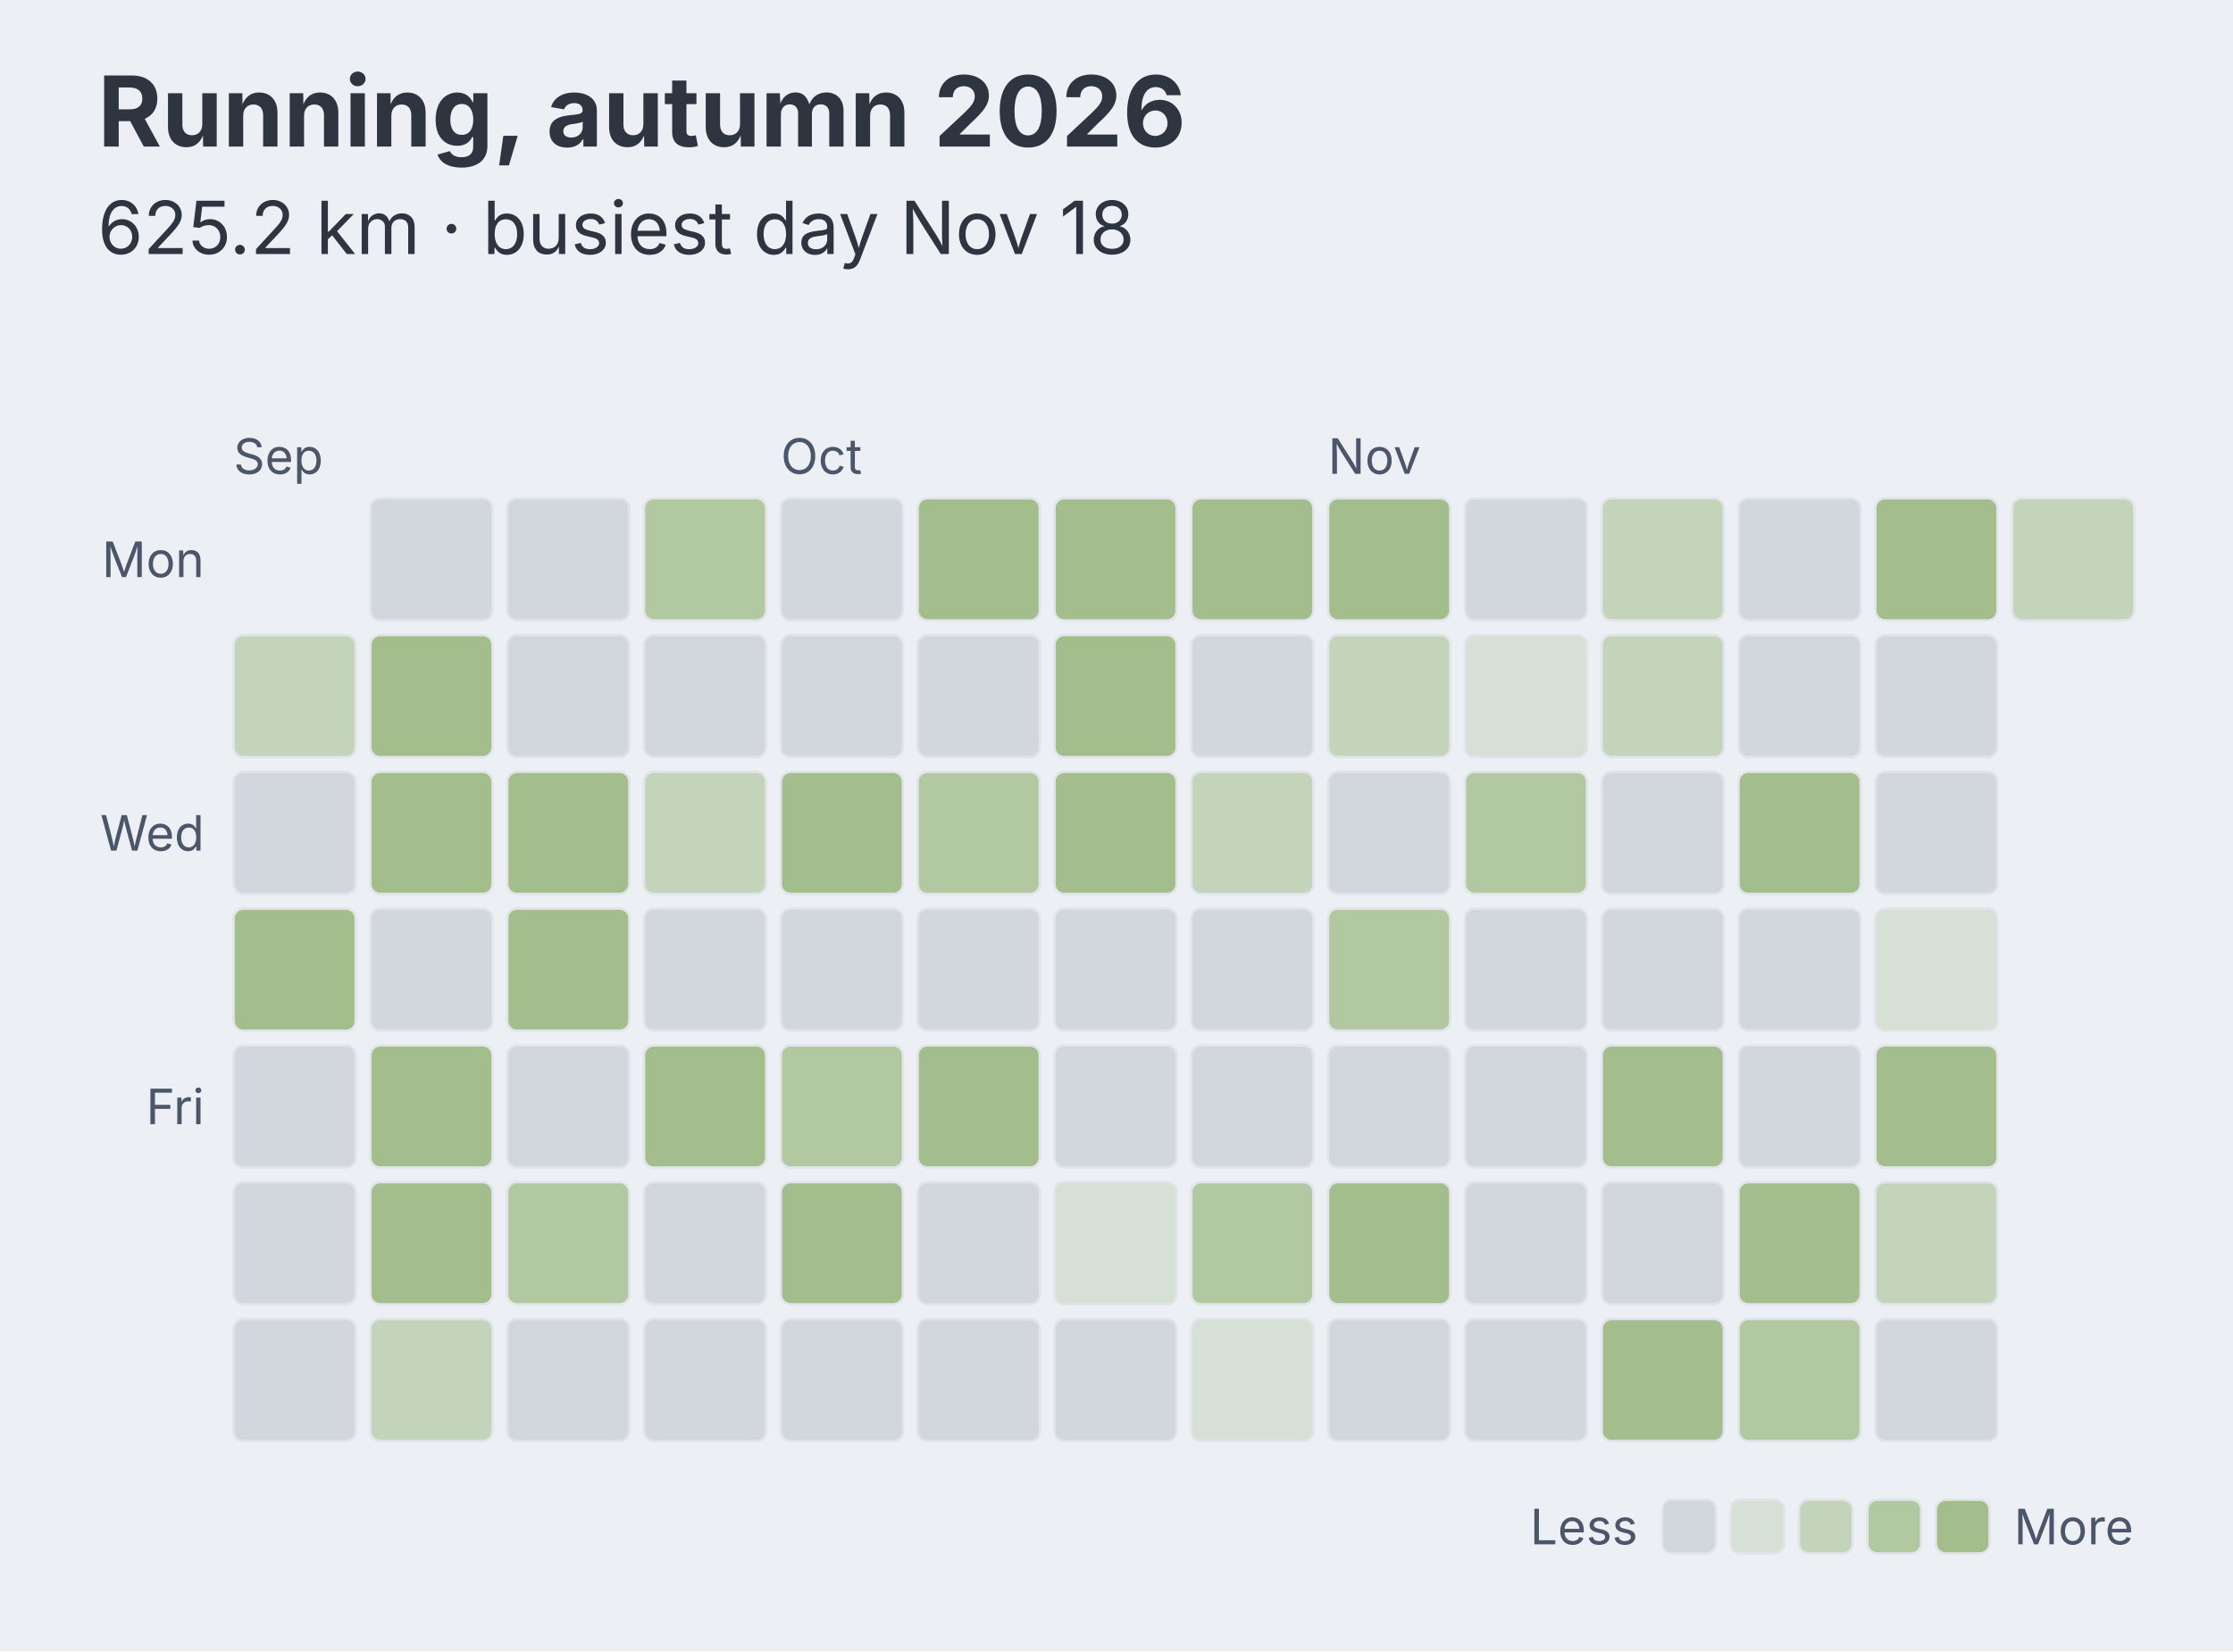
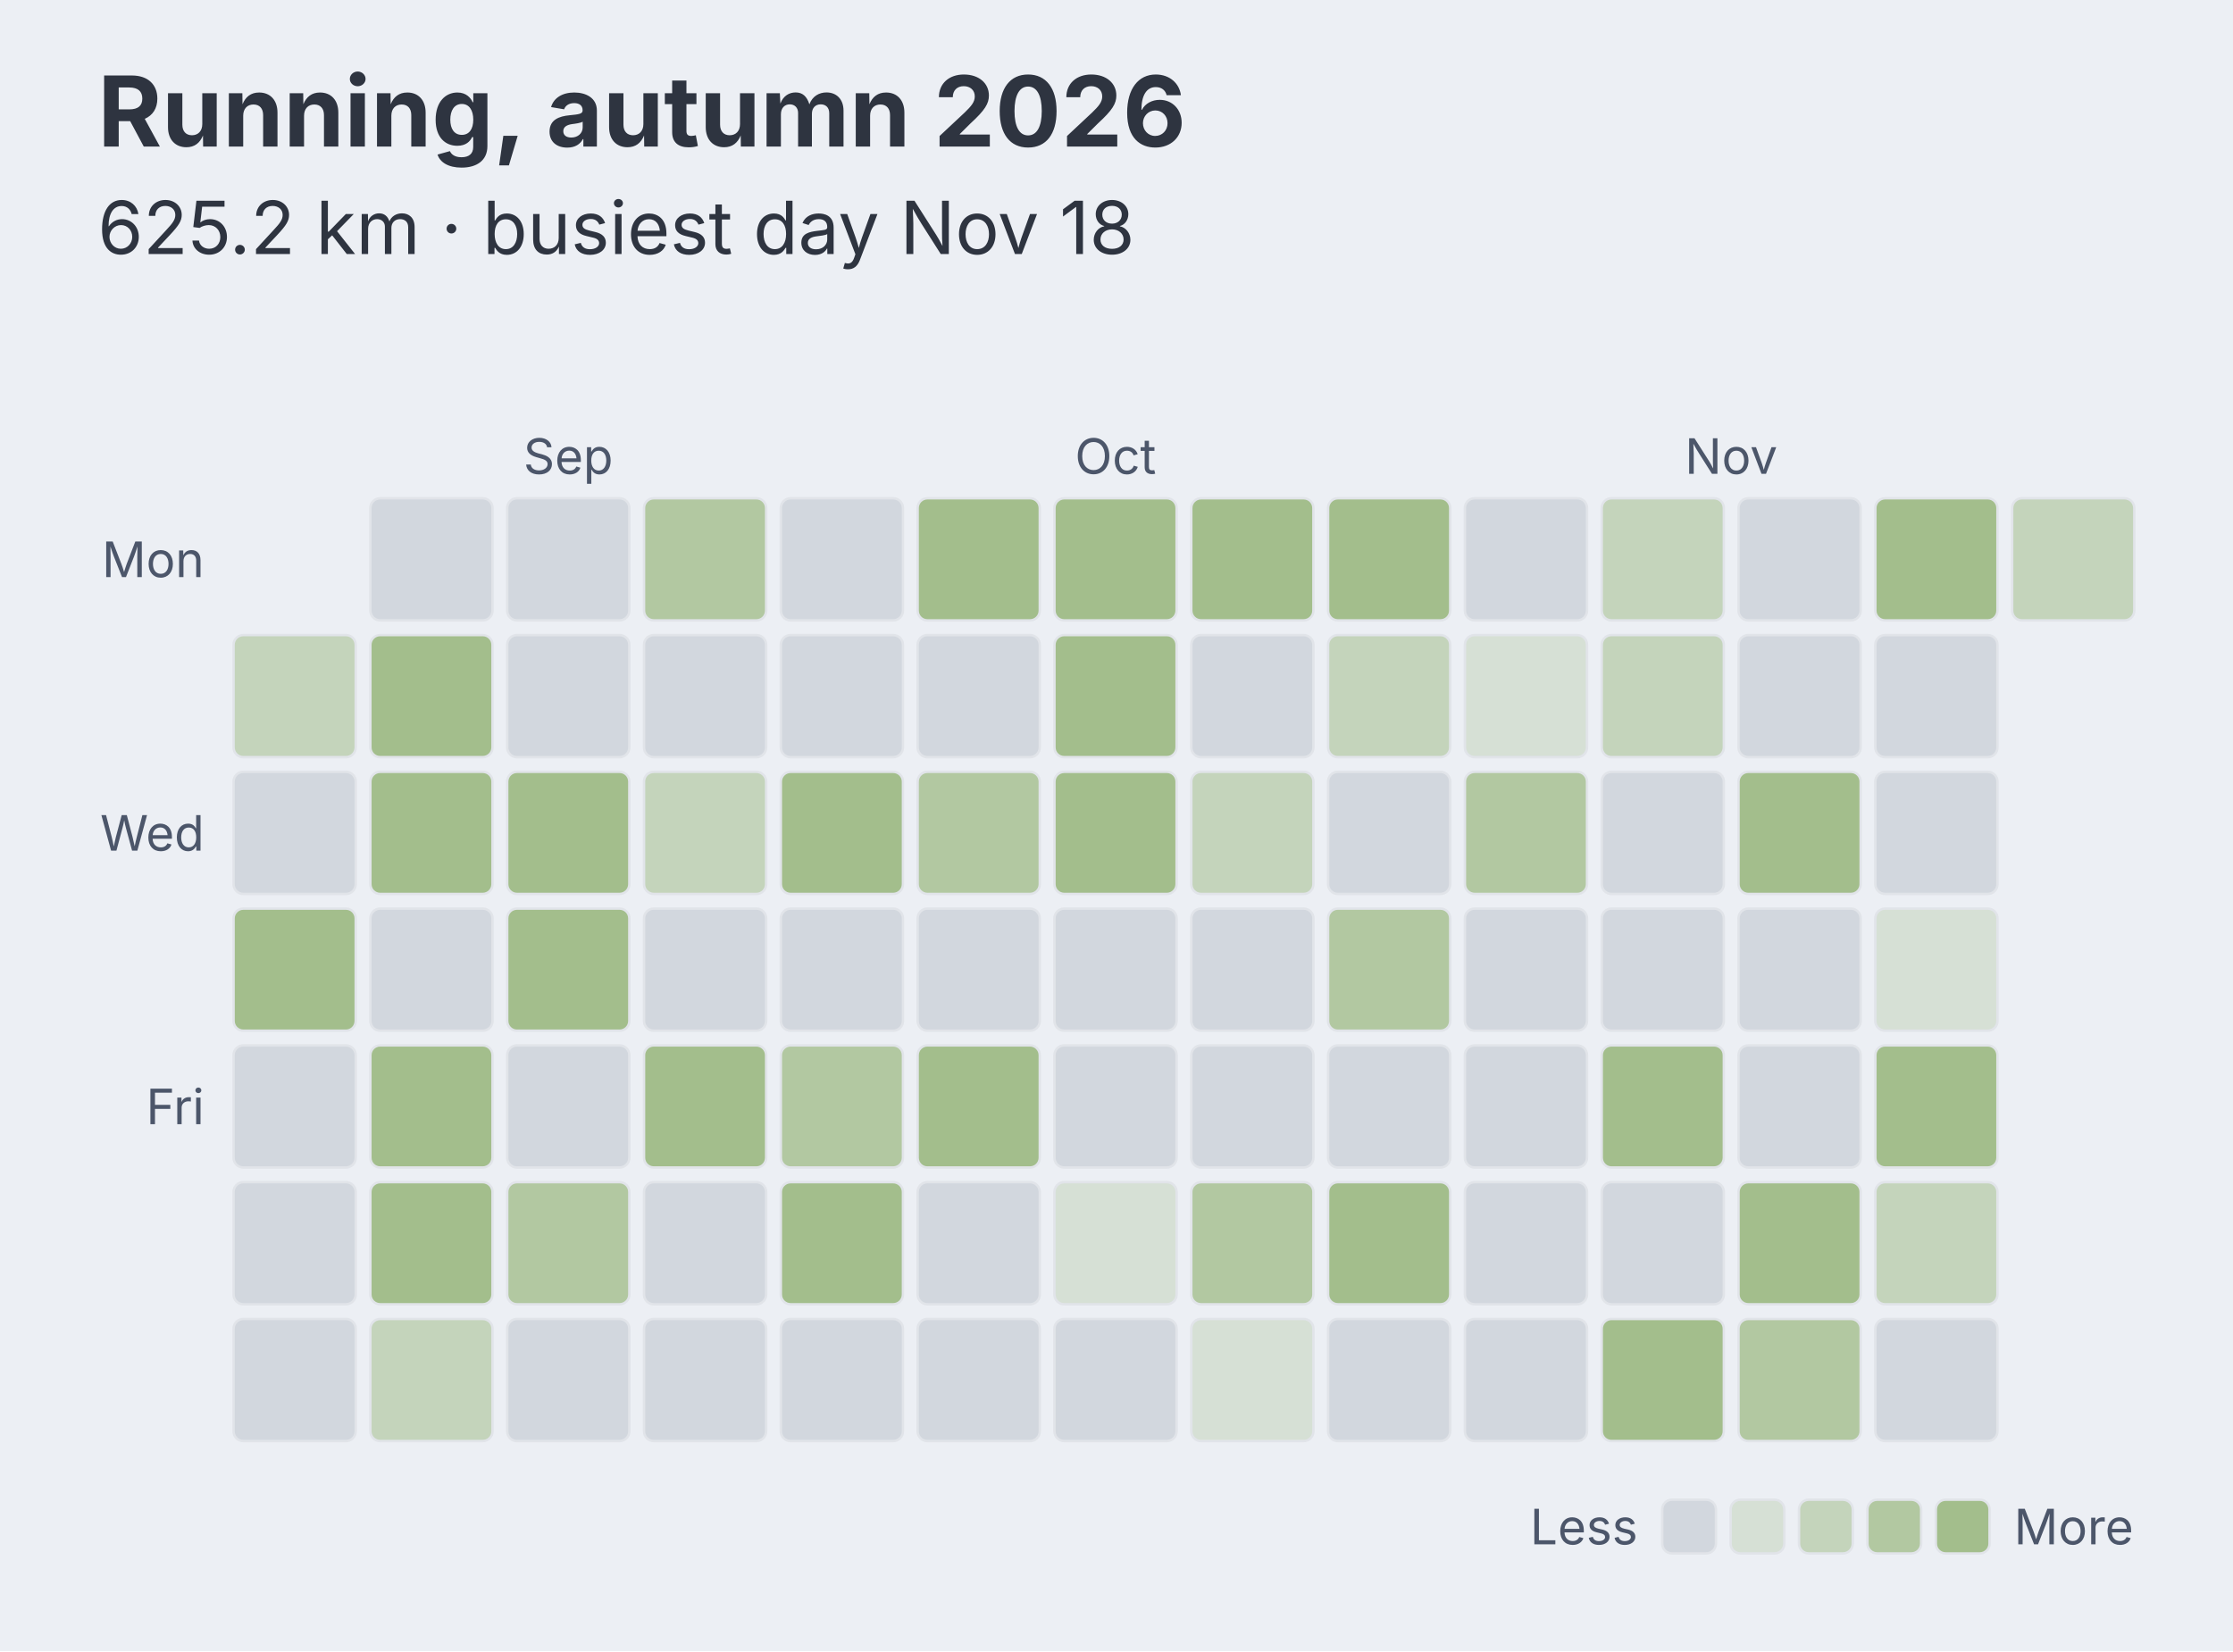
<svg xmlns="http://www.w3.org/2000/svg" aria-describedby="dgmo-desc-e06f88f1" role="img" aria-label="Running, autumn 2026 — Calendar-heatmap diagram" width="457" height="338" viewBox="0 0 457 338" preserveAspectRatio="xMidYMin meet" font-family="Inter, system-ui, Avenir, Helvetica, Arial, sans-serif" style="background: rgb(236, 239, 244); font-family: Inter, system-ui, Avenir, Helvetica, Arial, sans-serif;">
  <rect class="dgmo-canvas-bg" x="0" y="0" width="457" height="338" fill="#eceff4" />
  <text class="chart-title" data-line-number="1" x="20" y="30" font-size="20" font-weight="bold" fill="#2e3440" text-anchor="start">Running, autumn 2026</text>
  <g class="chart-frame-body" transform="translate(0,26)">
    <g class="calendar-heatmap-labels">
-       <text class="calendar-heatmap-month" x="47.8" y="71" font-size="10" fill="#4c566a">Sep</text>
-       <text class="calendar-heatmap-month" x="159.8" y="71" font-size="10" fill="#4c566a">Oct</text>
-       <text class="calendar-heatmap-month" x="271.8" y="71" font-size="10" fill="#4c566a">Nov</text>
+       <text class="calendar-heatmap-month" x="116.3" y="71" text-anchor="middle" font-size="10" fill="#4c566a">Sep</text>
+       <text class="calendar-heatmap-month" x="228.3" y="71" text-anchor="middle" font-size="10" fill="#4c566a">Oct</text>
+       <text class="calendar-heatmap-month" x="354.3" y="71" text-anchor="middle" font-size="10" fill="#4c566a">Nov</text>
      <text class="calendar-heatmap-weekday" x="41.8" y="88.5" text-anchor="end" dominant-baseline="central" font-size="10" fill="#4c566a">Mon</text>
      <text class="calendar-heatmap-weekday" x="41.8" y="144.5" text-anchor="end" dominant-baseline="central" font-size="10" fill="#4c566a">Wed</text>
      <text class="calendar-heatmap-weekday" x="41.8" y="200.5" text-anchor="end" dominant-baseline="central" font-size="10" fill="#4c566a">Fri</text>
    </g>
    <g class="calendar-heatmap-days" role="list">
      <rect class="calendar-heatmap-day" data-date="2026-09-01" data-value="6.5" data-level="2" x="47.8" y="104" width="25" height="25" rx="2" fill="#c4d4bb" stroke="#e1e4e9" stroke-width="0.5" role="listitem" aria-label="Tuesday, September 1, 2026: 6.5 km" data-line-number="7" />
      <rect class="calendar-heatmap-day" data-date="2026-09-02" data-value="0" data-level="0" x="47.8" y="132" width="25" height="25" rx="2" fill="#d2d7de" stroke="#e1e4e9" stroke-width="0.5" role="listitem" aria-label="Wednesday, September 2, 2026: 0 km" />
      <rect class="calendar-heatmap-day" data-date="2026-09-03" data-value="17.6" data-level="4" x="47.8" y="160" width="25" height="25" rx="2" fill="#a3be8c" stroke="#e1e4e9" stroke-width="0.5" role="listitem" aria-label="Thursday, September 3, 2026: 17.6 km" data-line-number="8" />
      <rect class="calendar-heatmap-day" data-date="2026-09-04" data-value="0" data-level="0" x="47.8" y="188" width="25" height="25" rx="2" fill="#d2d7de" stroke="#e1e4e9" stroke-width="0.5" role="listitem" aria-label="Friday, September 4, 2026: 0 km" />
      <rect class="calendar-heatmap-day" data-date="2026-09-05" data-value="0" data-level="0" x="47.8" y="216" width="25" height="25" rx="2" fill="#d2d7de" stroke="#e1e4e9" stroke-width="0.5" role="listitem" aria-label="Saturday, September 5, 2026: 0 km" />
      <rect class="calendar-heatmap-day" data-date="2026-09-06" data-value="0" data-level="0" x="47.8" y="244" width="25" height="25" rx="2" fill="#d2d7de" stroke="#e1e4e9" stroke-width="0.5" role="listitem" aria-label="Sunday, September 6, 2026: 0 km" />
      <rect class="calendar-heatmap-day" data-date="2026-09-07" data-value="0" data-level="0" x="75.8" y="76" width="25" height="25" rx="2" fill="#d2d7de" stroke="#e1e4e9" stroke-width="0.5" role="listitem" aria-label="Monday, September 7, 2026: 0 km" />
      <rect class="calendar-heatmap-day" data-date="2026-09-08" data-value="20.4" data-level="4" x="75.8" y="104" width="25" height="25" rx="2" fill="#a3be8c" stroke="#e1e4e9" stroke-width="0.5" role="listitem" aria-label="Tuesday, September 8, 2026: 20.4 km" data-line-number="9" />
      <rect class="calendar-heatmap-day" data-date="2026-09-09" data-value="19.6" data-level="4" x="75.8" y="132" width="25" height="25" rx="2" fill="#a3be8c" stroke="#e1e4e9" stroke-width="0.5" role="listitem" aria-label="Wednesday, September 9, 2026: 19.6 km" data-line-number="10" />
      <rect class="calendar-heatmap-day" data-date="2026-09-10" data-value="0" data-level="0" x="75.8" y="160" width="25" height="25" rx="2" fill="#d2d7de" stroke="#e1e4e9" stroke-width="0.5" role="listitem" aria-label="Thursday, September 10, 2026: 0 km" />
      <rect class="calendar-heatmap-day" data-date="2026-09-11" data-value="18.6" data-level="4" x="75.8" y="188" width="25" height="25" rx="2" fill="#a3be8c" stroke="#e1e4e9" stroke-width="0.5" role="listitem" aria-label="Friday, September 11, 2026: 18.6 km" data-line-number="11" />
      <rect class="calendar-heatmap-day" data-date="2026-09-12" data-value="16.5" data-level="4" x="75.8" y="216" width="25" height="25" rx="2" fill="#a3be8c" stroke="#e1e4e9" stroke-width="0.5" role="listitem" aria-label="Saturday, September 12, 2026: 16.5 km" data-line-number="12" />
      <rect class="calendar-heatmap-day" data-date="2026-09-13" data-value="7.8" data-level="2" x="75.8" y="244" width="25" height="25" rx="2" fill="#c4d4bb" stroke="#e1e4e9" stroke-width="0.5" role="listitem" aria-label="Sunday, September 13, 2026: 7.8 km" data-line-number="13" />
      <rect class="calendar-heatmap-day" data-date="2026-09-14" data-value="0" data-level="0" x="103.8" y="76" width="25" height="25" rx="2" fill="#d2d7de" stroke="#e1e4e9" stroke-width="0.5" role="listitem" aria-label="Monday, September 14, 2026: 0 km" />
      <rect class="calendar-heatmap-day" data-date="2026-09-15" data-value="0" data-level="0" x="103.8" y="104" width="25" height="25" rx="2" fill="#d2d7de" stroke="#e1e4e9" stroke-width="0.5" role="listitem" aria-label="Tuesday, September 15, 2026: 0 km" />
      <rect class="calendar-heatmap-day" data-date="2026-09-16" data-value="18.8" data-level="4" x="103.8" y="132" width="25" height="25" rx="2" fill="#a3be8c" stroke="#e1e4e9" stroke-width="0.5" role="listitem" aria-label="Wednesday, September 16, 2026: 18.8 km" data-line-number="14" />
      <rect class="calendar-heatmap-day" data-date="2026-09-17" data-value="17.7" data-level="4" x="103.8" y="160" width="25" height="25" rx="2" fill="#a3be8c" stroke="#e1e4e9" stroke-width="0.5" role="listitem" aria-label="Thursday, September 17, 2026: 17.7 km" data-line-number="15" />
      <rect class="calendar-heatmap-day" data-date="2026-09-18" data-value="0" data-level="0" x="103.8" y="188" width="25" height="25" rx="2" fill="#d2d7de" stroke="#e1e4e9" stroke-width="0.5" role="listitem" aria-label="Friday, September 18, 2026: 0 km" />
      <rect class="calendar-heatmap-day" data-date="2026-09-19" data-value="14" data-level="3" x="103.8" y="216" width="25" height="25" rx="2" fill="#b2c8a1" stroke="#e1e4e9" stroke-width="0.5" role="listitem" aria-label="Saturday, September 19, 2026: 14 km" data-line-number="16" />
      <rect class="calendar-heatmap-day" data-date="2026-09-20" data-value="0" data-level="0" x="103.8" y="244" width="25" height="25" rx="2" fill="#d2d7de" stroke="#e1e4e9" stroke-width="0.5" role="listitem" aria-label="Sunday, September 20, 2026: 0 km" />
      <rect class="calendar-heatmap-day" data-date="2026-09-21" data-value="14.1" data-level="3" x="131.8" y="76" width="25" height="25" rx="2" fill="#b2c8a1" stroke="#e1e4e9" stroke-width="0.5" role="listitem" aria-label="Monday, September 21, 2026: 14.1 km" data-line-number="17" />
      <rect class="calendar-heatmap-day" data-date="2026-09-22" data-value="0" data-level="0" x="131.8" y="104" width="25" height="25" rx="2" fill="#d2d7de" stroke="#e1e4e9" stroke-width="0.5" role="listitem" aria-label="Tuesday, September 22, 2026: 0 km" />
      <rect class="calendar-heatmap-day" data-date="2026-09-23" data-value="7.8" data-level="2" x="131.8" y="132" width="25" height="25" rx="2" fill="#c4d4bb" stroke="#e1e4e9" stroke-width="0.5" role="listitem" aria-label="Wednesday, September 23, 2026: 7.8 km" data-line-number="18" />
      <rect class="calendar-heatmap-day" data-date="2026-09-24" data-value="0" data-level="0" x="131.8" y="160" width="25" height="25" rx="2" fill="#d2d7de" stroke="#e1e4e9" stroke-width="0.5" role="listitem" aria-label="Thursday, September 24, 2026: 0 km" />
      <rect class="calendar-heatmap-day" data-date="2026-09-25" data-value="19.8" data-level="4" x="131.8" y="188" width="25" height="25" rx="2" fill="#a3be8c" stroke="#e1e4e9" stroke-width="0.5" role="listitem" aria-label="Friday, September 25, 2026: 19.8 km" data-line-number="19" />
      <rect class="calendar-heatmap-day" data-date="2026-09-26" data-value="0" data-level="0" x="131.8" y="216" width="25" height="25" rx="2" fill="#d2d7de" stroke="#e1e4e9" stroke-width="0.5" role="listitem" aria-label="Saturday, September 26, 2026: 0 km" />
      <rect class="calendar-heatmap-day" data-date="2026-09-27" data-value="0" data-level="0" x="131.8" y="244" width="25" height="25" rx="2" fill="#d2d7de" stroke="#e1e4e9" stroke-width="0.5" role="listitem" aria-label="Sunday, September 27, 2026: 0 km" />
      <rect class="calendar-heatmap-day" data-date="2026-09-28" data-value="0" data-level="0" x="159.8" y="76" width="25" height="25" rx="2" fill="#d2d7de" stroke="#e1e4e9" stroke-width="0.5" role="listitem" aria-label="Monday, September 28, 2026: 0 km" />
      <rect class="calendar-heatmap-day" data-date="2026-09-29" data-value="0" data-level="0" x="159.8" y="104" width="25" height="25" rx="2" fill="#d2d7de" stroke="#e1e4e9" stroke-width="0.5" role="listitem" aria-label="Tuesday, September 29, 2026: 0 km" />
      <rect class="calendar-heatmap-day" data-date="2026-09-30" data-value="16.8" data-level="4" x="159.8" y="132" width="25" height="25" rx="2" fill="#a3be8c" stroke="#e1e4e9" stroke-width="0.5" role="listitem" aria-label="Wednesday, September 30, 2026: 16.8 km" data-line-number="20" />
      <rect class="calendar-heatmap-day" data-date="2026-10-01" data-value="0" data-level="0" x="159.8" y="160" width="25" height="25" rx="2" fill="#d2d7de" stroke="#e1e4e9" stroke-width="0.5" role="listitem" aria-label="Thursday, October 1, 2026: 0 km" />
      <rect class="calendar-heatmap-day" data-date="2026-10-02" data-value="11.6" data-level="3" x="159.8" y="188" width="25" height="25" rx="2" fill="#b2c8a1" stroke="#e1e4e9" stroke-width="0.5" role="listitem" aria-label="Friday, October 2, 2026: 11.6 km" data-line-number="21" />
      <rect class="calendar-heatmap-day" data-date="2026-10-03" data-value="15.9" data-level="4" x="159.8" y="216" width="25" height="25" rx="2" fill="#a3be8c" stroke="#e1e4e9" stroke-width="0.5" role="listitem" aria-label="Saturday, October 3, 2026: 15.9 km" data-line-number="22" />
      <rect class="calendar-heatmap-day" data-date="2026-10-04" data-value="0" data-level="0" x="159.8" y="244" width="25" height="25" rx="2" fill="#d2d7de" stroke="#e1e4e9" stroke-width="0.5" role="listitem" aria-label="Sunday, October 4, 2026: 0 km" />
      <rect class="calendar-heatmap-day" data-date="2026-10-05" data-value="18.8" data-level="4" x="187.8" y="76" width="25" height="25" rx="2" fill="#a3be8c" stroke="#e1e4e9" stroke-width="0.5" role="listitem" aria-label="Monday, October 5, 2026: 18.8 km" data-line-number="23" />
      <rect class="calendar-heatmap-day" data-date="2026-10-06" data-value="0" data-level="0" x="187.8" y="104" width="25" height="25" rx="2" fill="#d2d7de" stroke="#e1e4e9" stroke-width="0.5" role="listitem" aria-label="Tuesday, October 6, 2026: 0 km" />
      <rect class="calendar-heatmap-day" data-date="2026-10-07" data-value="12.9" data-level="3" x="187.8" y="132" width="25" height="25" rx="2" fill="#b2c8a1" stroke="#e1e4e9" stroke-width="0.5" role="listitem" aria-label="Wednesday, October 7, 2026: 12.9 km" data-line-number="24" />
      <rect class="calendar-heatmap-day" data-date="2026-10-08" data-value="0" data-level="0" x="187.8" y="160" width="25" height="25" rx="2" fill="#d2d7de" stroke="#e1e4e9" stroke-width="0.5" role="listitem" aria-label="Thursday, October 8, 2026: 0 km" />
      <rect class="calendar-heatmap-day" data-date="2026-10-09" data-value="20.4" data-level="4" x="187.8" y="188" width="25" height="25" rx="2" fill="#a3be8c" stroke="#e1e4e9" stroke-width="0.5" role="listitem" aria-label="Friday, October 9, 2026: 20.4 km" data-line-number="25" />
      <rect class="calendar-heatmap-day" data-date="2026-10-10" data-value="0" data-level="0" x="187.8" y="216" width="25" height="25" rx="2" fill="#d2d7de" stroke="#e1e4e9" stroke-width="0.5" role="listitem" aria-label="Saturday, October 10, 2026: 0 km" />
      <rect class="calendar-heatmap-day" data-date="2026-10-11" data-value="0" data-level="0" x="187.8" y="244" width="25" height="25" rx="2" fill="#d2d7de" stroke="#e1e4e9" stroke-width="0.5" role="listitem" aria-label="Sunday, October 11, 2026: 0 km" />
      <rect class="calendar-heatmap-day" data-date="2026-10-12" data-value="17.9" data-level="4" x="215.8" y="76" width="25" height="25" rx="2" fill="#a3be8c" stroke="#e1e4e9" stroke-width="0.5" role="listitem" aria-label="Monday, October 12, 2026: 17.9 km" data-line-number="26" />
      <rect class="calendar-heatmap-day" data-date="2026-10-13" data-value="17.3" data-level="4" x="215.8" y="104" width="25" height="25" rx="2" fill="#a3be8c" stroke="#e1e4e9" stroke-width="0.5" role="listitem" aria-label="Tuesday, October 13, 2026: 17.3 km" data-line-number="27" />
      <rect class="calendar-heatmap-day" data-date="2026-10-14" data-value="17.9" data-level="4" x="215.8" y="132" width="25" height="25" rx="2" fill="#a3be8c" stroke="#e1e4e9" stroke-width="0.5" role="listitem" aria-label="Wednesday, October 14, 2026: 17.9 km" data-line-number="28" />
      <rect class="calendar-heatmap-day" data-date="2026-10-15" data-value="0" data-level="0" x="215.8" y="160" width="25" height="25" rx="2" fill="#d2d7de" stroke="#e1e4e9" stroke-width="0.5" role="listitem" aria-label="Thursday, October 15, 2026: 0 km" />
      <rect class="calendar-heatmap-day" data-date="2026-10-16" data-value="0" data-level="0" x="215.8" y="188" width="25" height="25" rx="2" fill="#d2d7de" stroke="#e1e4e9" stroke-width="0.5" role="listitem" aria-label="Friday, October 16, 2026: 0 km" />
      <rect class="calendar-heatmap-day" data-date="2026-10-17" data-value="4.3" data-level="1" x="215.8" y="216" width="25" height="25" rx="2" fill="#d6e0d5" stroke="#e1e4e9" stroke-width="0.5" role="listitem" aria-label="Saturday, October 17, 2026: 4.3 km" data-line-number="29" />
      <rect class="calendar-heatmap-day" data-date="2026-10-18" data-value="0" data-level="0" x="215.8" y="244" width="25" height="25" rx="2" fill="#d2d7de" stroke="#e1e4e9" stroke-width="0.5" role="listitem" aria-label="Sunday, October 18, 2026: 0 km" />
      <rect class="calendar-heatmap-day" data-date="2026-10-19" data-value="17" data-level="4" x="243.8" y="76" width="25" height="25" rx="2" fill="#a3be8c" stroke="#e1e4e9" stroke-width="0.5" role="listitem" aria-label="Monday, October 19, 2026: 17 km" data-line-number="30" />
      <rect class="calendar-heatmap-day" data-date="2026-10-20" data-value="0" data-level="0" x="243.8" y="104" width="25" height="25" rx="2" fill="#d2d7de" stroke="#e1e4e9" stroke-width="0.5" role="listitem" aria-label="Tuesday, October 20, 2026: 0 km" />
      <rect class="calendar-heatmap-day" data-date="2026-10-21" data-value="7.1" data-level="2" x="243.8" y="132" width="25" height="25" rx="2" fill="#c4d4bb" stroke="#e1e4e9" stroke-width="0.5" role="listitem" aria-label="Wednesday, October 21, 2026: 7.1 km" data-line-number="31" />
      <rect class="calendar-heatmap-day" data-date="2026-10-22" data-value="0" data-level="0" x="243.8" y="160" width="25" height="25" rx="2" fill="#d2d7de" stroke="#e1e4e9" stroke-width="0.5" role="listitem" aria-label="Thursday, October 22, 2026: 0 km" />
      <rect class="calendar-heatmap-day" data-date="2026-10-23" data-value="0" data-level="0" x="243.8" y="188" width="25" height="25" rx="2" fill="#d2d7de" stroke="#e1e4e9" stroke-width="0.5" role="listitem" aria-label="Friday, October 23, 2026: 0 km" />
      <rect class="calendar-heatmap-day" data-date="2026-10-24" data-value="13.7" data-level="3" x="243.8" y="216" width="25" height="25" rx="2" fill="#b2c8a1" stroke="#e1e4e9" stroke-width="0.5" role="listitem" aria-label="Saturday, October 24, 2026: 13.7 km" data-line-number="32" />
      <rect class="calendar-heatmap-day" data-date="2026-10-25" data-value="4.1" data-level="1" x="243.8" y="244" width="25" height="25" rx="2" fill="#d6e0d5" stroke="#e1e4e9" stroke-width="0.5" role="listitem" aria-label="Sunday, October 25, 2026: 4.1 km" data-line-number="33" />
      <rect class="calendar-heatmap-day" data-date="2026-10-26" data-value="19.4" data-level="4" x="271.8" y="76" width="25" height="25" rx="2" fill="#a3be8c" stroke="#e1e4e9" stroke-width="0.5" role="listitem" aria-label="Monday, October 26, 2026: 19.4 km" data-line-number="34" />
      <rect class="calendar-heatmap-day" data-date="2026-10-27" data-value="8.9" data-level="2" x="271.8" y="104" width="25" height="25" rx="2" fill="#c4d4bb" stroke="#e1e4e9" stroke-width="0.5" role="listitem" aria-label="Tuesday, October 27, 2026: 8.9 km" data-line-number="35" />
      <rect class="calendar-heatmap-day" data-date="2026-10-28" data-value="0" data-level="0" x="271.8" y="132" width="25" height="25" rx="2" fill="#d2d7de" stroke="#e1e4e9" stroke-width="0.5" role="listitem" aria-label="Wednesday, October 28, 2026: 0 km" />
      <rect class="calendar-heatmap-day" data-date="2026-10-29" data-value="13.1" data-level="3" x="271.8" y="160" width="25" height="25" rx="2" fill="#b2c8a1" stroke="#e1e4e9" stroke-width="0.5" role="listitem" aria-label="Thursday, October 29, 2026: 13.1 km" data-line-number="36" />
      <rect class="calendar-heatmap-day" data-date="2026-10-30" data-value="0" data-level="0" x="271.8" y="188" width="25" height="25" rx="2" fill="#d2d7de" stroke="#e1e4e9" stroke-width="0.5" role="listitem" aria-label="Friday, October 30, 2026: 0 km" />
      <rect class="calendar-heatmap-day" data-date="2026-10-31" data-value="18.2" data-level="4" x="271.8" y="216" width="25" height="25" rx="2" fill="#a3be8c" stroke="#e1e4e9" stroke-width="0.5" role="listitem" aria-label="Saturday, October 31, 2026: 18.2 km" data-line-number="37" />
      <rect class="calendar-heatmap-day" data-date="2026-11-01" data-value="0" data-level="0" x="271.8" y="244" width="25" height="25" rx="2" fill="#d2d7de" stroke="#e1e4e9" stroke-width="0.5" role="listitem" aria-label="Sunday, November 1, 2026: 0 km" />
      <rect class="calendar-heatmap-day" data-date="2026-11-02" data-value="0" data-level="0" x="299.8" y="76" width="25" height="25" rx="2" fill="#d2d7de" stroke="#e1e4e9" stroke-width="0.5" role="listitem" aria-label="Monday, November 2, 2026: 0 km" />
      <rect class="calendar-heatmap-day" data-date="2026-11-03" data-value="3.3" data-level="1" x="299.8" y="104" width="25" height="25" rx="2" fill="#d6e0d5" stroke="#e1e4e9" stroke-width="0.5" role="listitem" aria-label="Tuesday, November 3, 2026: 3.3 km" data-line-number="38" />
      <rect class="calendar-heatmap-day" data-date="2026-11-04" data-value="14.2" data-level="3" x="299.8" y="132" width="25" height="25" rx="2" fill="#b2c8a1" stroke="#e1e4e9" stroke-width="0.5" role="listitem" aria-label="Wednesday, November 4, 2026: 14.2 km" data-line-number="39" />
      <rect class="calendar-heatmap-day" data-date="2026-11-05" data-value="0" data-level="0" x="299.8" y="160" width="25" height="25" rx="2" fill="#d2d7de" stroke="#e1e4e9" stroke-width="0.5" role="listitem" aria-label="Thursday, November 5, 2026: 0 km" />
      <rect class="calendar-heatmap-day" data-date="2026-11-06" data-value="0" data-level="0" x="299.8" y="188" width="25" height="25" rx="2" fill="#d2d7de" stroke="#e1e4e9" stroke-width="0.5" role="listitem" aria-label="Friday, November 6, 2026: 0 km" />
      <rect class="calendar-heatmap-day" data-date="2026-11-07" data-value="0" data-level="0" x="299.8" y="216" width="25" height="25" rx="2" fill="#d2d7de" stroke="#e1e4e9" stroke-width="0.5" role="listitem" aria-label="Saturday, November 7, 2026: 0 km" />
      <rect class="calendar-heatmap-day" data-date="2026-11-08" data-value="0" data-level="0" x="299.8" y="244" width="25" height="25" rx="2" fill="#d2d7de" stroke="#e1e4e9" stroke-width="0.5" role="listitem" aria-label="Sunday, November 8, 2026: 0 km" />
      <rect class="calendar-heatmap-day" data-date="2026-11-09" data-value="9.2" data-level="2" x="327.8" y="76" width="25" height="25" rx="2" fill="#c4d4bb" stroke="#e1e4e9" stroke-width="0.5" role="listitem" aria-label="Monday, November 9, 2026: 9.2 km" data-line-number="40" />
      <rect class="calendar-heatmap-day" data-date="2026-11-10" data-value="6.5" data-level="2" x="327.8" y="104" width="25" height="25" rx="2" fill="#c4d4bb" stroke="#e1e4e9" stroke-width="0.5" role="listitem" aria-label="Tuesday, November 10, 2026: 6.5 km" data-line-number="41" />
      <rect class="calendar-heatmap-day" data-date="2026-11-11" data-value="0" data-level="0" x="327.8" y="132" width="25" height="25" rx="2" fill="#d2d7de" stroke="#e1e4e9" stroke-width="0.5" role="listitem" aria-label="Wednesday, November 11, 2026: 0 km" />
      <rect class="calendar-heatmap-day" data-date="2026-11-12" data-value="0" data-level="0" x="327.8" y="160" width="25" height="25" rx="2" fill="#d2d7de" stroke="#e1e4e9" stroke-width="0.5" role="listitem" aria-label="Thursday, November 12, 2026: 0 km" />
      <rect class="calendar-heatmap-day" data-date="2026-11-13" data-value="16.5" data-level="4" x="327.8" y="188" width="25" height="25" rx="2" fill="#a3be8c" stroke="#e1e4e9" stroke-width="0.5" role="listitem" aria-label="Friday, November 13, 2026: 16.5 km" data-line-number="42" />
      <rect class="calendar-heatmap-day" data-date="2026-11-14" data-value="0" data-level="0" x="327.8" y="216" width="25" height="25" rx="2" fill="#d2d7de" stroke="#e1e4e9" stroke-width="0.5" role="listitem" aria-label="Saturday, November 14, 2026: 0 km" />
      <rect class="calendar-heatmap-day" data-date="2026-11-15" data-value="15.2" data-level="4" x="327.8" y="244" width="25" height="25" rx="2" fill="#a3be8c" stroke="#e1e4e9" stroke-width="0.5" role="listitem" aria-label="Sunday, November 15, 2026: 15.2 km" data-line-number="43" />
      <rect class="calendar-heatmap-day" data-date="2026-11-16" data-value="0" data-level="0" x="355.8" y="76" width="25" height="25" rx="2" fill="#d2d7de" stroke="#e1e4e9" stroke-width="0.5" role="listitem" aria-label="Monday, November 16, 2026: 0 km" />
      <rect class="calendar-heatmap-day" data-date="2026-11-17" data-value="0" data-level="0" x="355.8" y="104" width="25" height="25" rx="2" fill="#d2d7de" stroke="#e1e4e9" stroke-width="0.5" role="listitem" aria-label="Tuesday, November 17, 2026: 0 km" />
      <rect class="calendar-heatmap-day" data-date="2026-11-18" data-value="21.8" data-level="4" x="355.8" y="132" width="25" height="25" rx="2" fill="#a3be8c" stroke="#e1e4e9" stroke-width="0.5" role="listitem" aria-label="Wednesday, November 18, 2026: 21.8 km" data-line-number="44" />
      <rect class="calendar-heatmap-day" data-date="2026-11-19" data-value="0" data-level="0" x="355.8" y="160" width="25" height="25" rx="2" fill="#d2d7de" stroke="#e1e4e9" stroke-width="0.5" role="listitem" aria-label="Thursday, November 19, 2026: 0 km" />
      <rect class="calendar-heatmap-day" data-date="2026-11-20" data-value="0" data-level="0" x="355.8" y="188" width="25" height="25" rx="2" fill="#d2d7de" stroke="#e1e4e9" stroke-width="0.5" role="listitem" aria-label="Friday, November 20, 2026: 0 km" />
      <rect class="calendar-heatmap-day" data-date="2026-11-21" data-value="19.9" data-level="4" x="355.8" y="216" width="25" height="25" rx="2" fill="#a3be8c" stroke="#e1e4e9" stroke-width="0.5" role="listitem" aria-label="Saturday, November 21, 2026: 19.9 km" data-line-number="45" />
      <rect class="calendar-heatmap-day" data-date="2026-11-22" data-value="10.9" data-level="3" x="355.8" y="244" width="25" height="25" rx="2" fill="#b2c8a1" stroke="#e1e4e9" stroke-width="0.5" role="listitem" aria-label="Sunday, November 22, 2026: 10.9 km" data-line-number="46" />
      <rect class="calendar-heatmap-day" data-date="2026-11-23" data-value="19.3" data-level="4" x="383.8" y="76" width="25" height="25" rx="2" fill="#a3be8c" stroke="#e1e4e9" stroke-width="0.5" role="listitem" aria-label="Monday, November 23, 2026: 19.3 km" data-line-number="47" />
      <rect class="calendar-heatmap-day" data-date="2026-11-24" data-value="0" data-level="0" x="383.8" y="104" width="25" height="25" rx="2" fill="#d2d7de" stroke="#e1e4e9" stroke-width="0.5" role="listitem" aria-label="Tuesday, November 24, 2026: 0 km" />
      <rect class="calendar-heatmap-day" data-date="2026-11-25" data-value="0" data-level="0" x="383.8" y="132" width="25" height="25" rx="2" fill="#d2d7de" stroke="#e1e4e9" stroke-width="0.5" role="listitem" aria-label="Wednesday, November 25, 2026: 0 km" />
      <rect class="calendar-heatmap-day" data-date="2026-11-26" data-value="3.1" data-level="1" x="383.8" y="160" width="25" height="25" rx="2" fill="#d6e0d5" stroke="#e1e4e9" stroke-width="0.5" role="listitem" aria-label="Thursday, November 26, 2026: 3.1 km" data-line-number="48" />
      <rect class="calendar-heatmap-day" data-date="2026-11-27" data-value="17.9" data-level="4" x="383.8" y="188" width="25" height="25" rx="2" fill="#a3be8c" stroke="#e1e4e9" stroke-width="0.5" role="listitem" aria-label="Friday, November 27, 2026: 17.9 km" data-line-number="49" />
      <rect class="calendar-heatmap-day" data-date="2026-11-28" data-value="7.8" data-level="2" x="383.8" y="216" width="25" height="25" rx="2" fill="#c4d4bb" stroke="#e1e4e9" stroke-width="0.5" role="listitem" aria-label="Saturday, November 28, 2026: 7.8 km" data-line-number="50" />
      <rect class="calendar-heatmap-day" data-date="2026-11-29" data-value="0" data-level="0" x="383.8" y="244" width="25" height="25" rx="2" fill="#d2d7de" stroke="#e1e4e9" stroke-width="0.5" role="listitem" aria-label="Sunday, November 29, 2026: 0 km" />
      <rect class="calendar-heatmap-day" data-date="2026-11-30" data-value="5.1" data-level="2" x="411.8" y="76" width="25" height="25" rx="2" fill="#c4d4bb" stroke="#e1e4e9" stroke-width="0.5" role="listitem" aria-label="Monday, November 30, 2026: 5.1 km" data-line-number="51" />
    </g>
    <g class="calendar-heatmap-legend">
      <text x="313.14" y="286.5" dominant-baseline="central" font-size="10" fill="#4c566a">Less</text>
      <rect class="calendar-heatmap-legend-step" data-level="0" x="340.18" y="281" width="11" height="11" rx="2" fill="#d2d7de" stroke="#e1e4e9" stroke-width="0.5" />
      <rect class="calendar-heatmap-legend-step" data-level="1" x="354.18" y="281" width="11" height="11" rx="2" fill="#d6e0d5" stroke="#e1e4e9" stroke-width="0.5" />
      <rect class="calendar-heatmap-legend-step" data-level="2" x="368.18" y="281" width="11" height="11" rx="2" fill="#c4d4bb" stroke="#e1e4e9" stroke-width="0.5" />
      <rect class="calendar-heatmap-legend-step" data-level="3" x="382.18" y="281" width="11" height="11" rx="2" fill="#b2c8a1" stroke="#e1e4e9" stroke-width="0.5" />
      <rect class="calendar-heatmap-legend-step" data-level="4" x="396.18" y="281" width="11" height="11" rx="2" fill="#a3be8c" stroke="#e1e4e9" stroke-width="0.5" />
      <text x="412.18" y="286.5" dominant-baseline="central" font-size="10" fill="#4c566a">More</text>
    </g>
  </g>
  <g class="chart-frame">
    <text class="chart-subtitle" x="20" y="52" text-anchor="start" fill="#2e3440" font-size="15" font-family="Inter, system-ui, Avenir, Helvetica, Arial, sans-serif">625.2 km · busiest day Nov 18</text>
  </g>
</svg>
